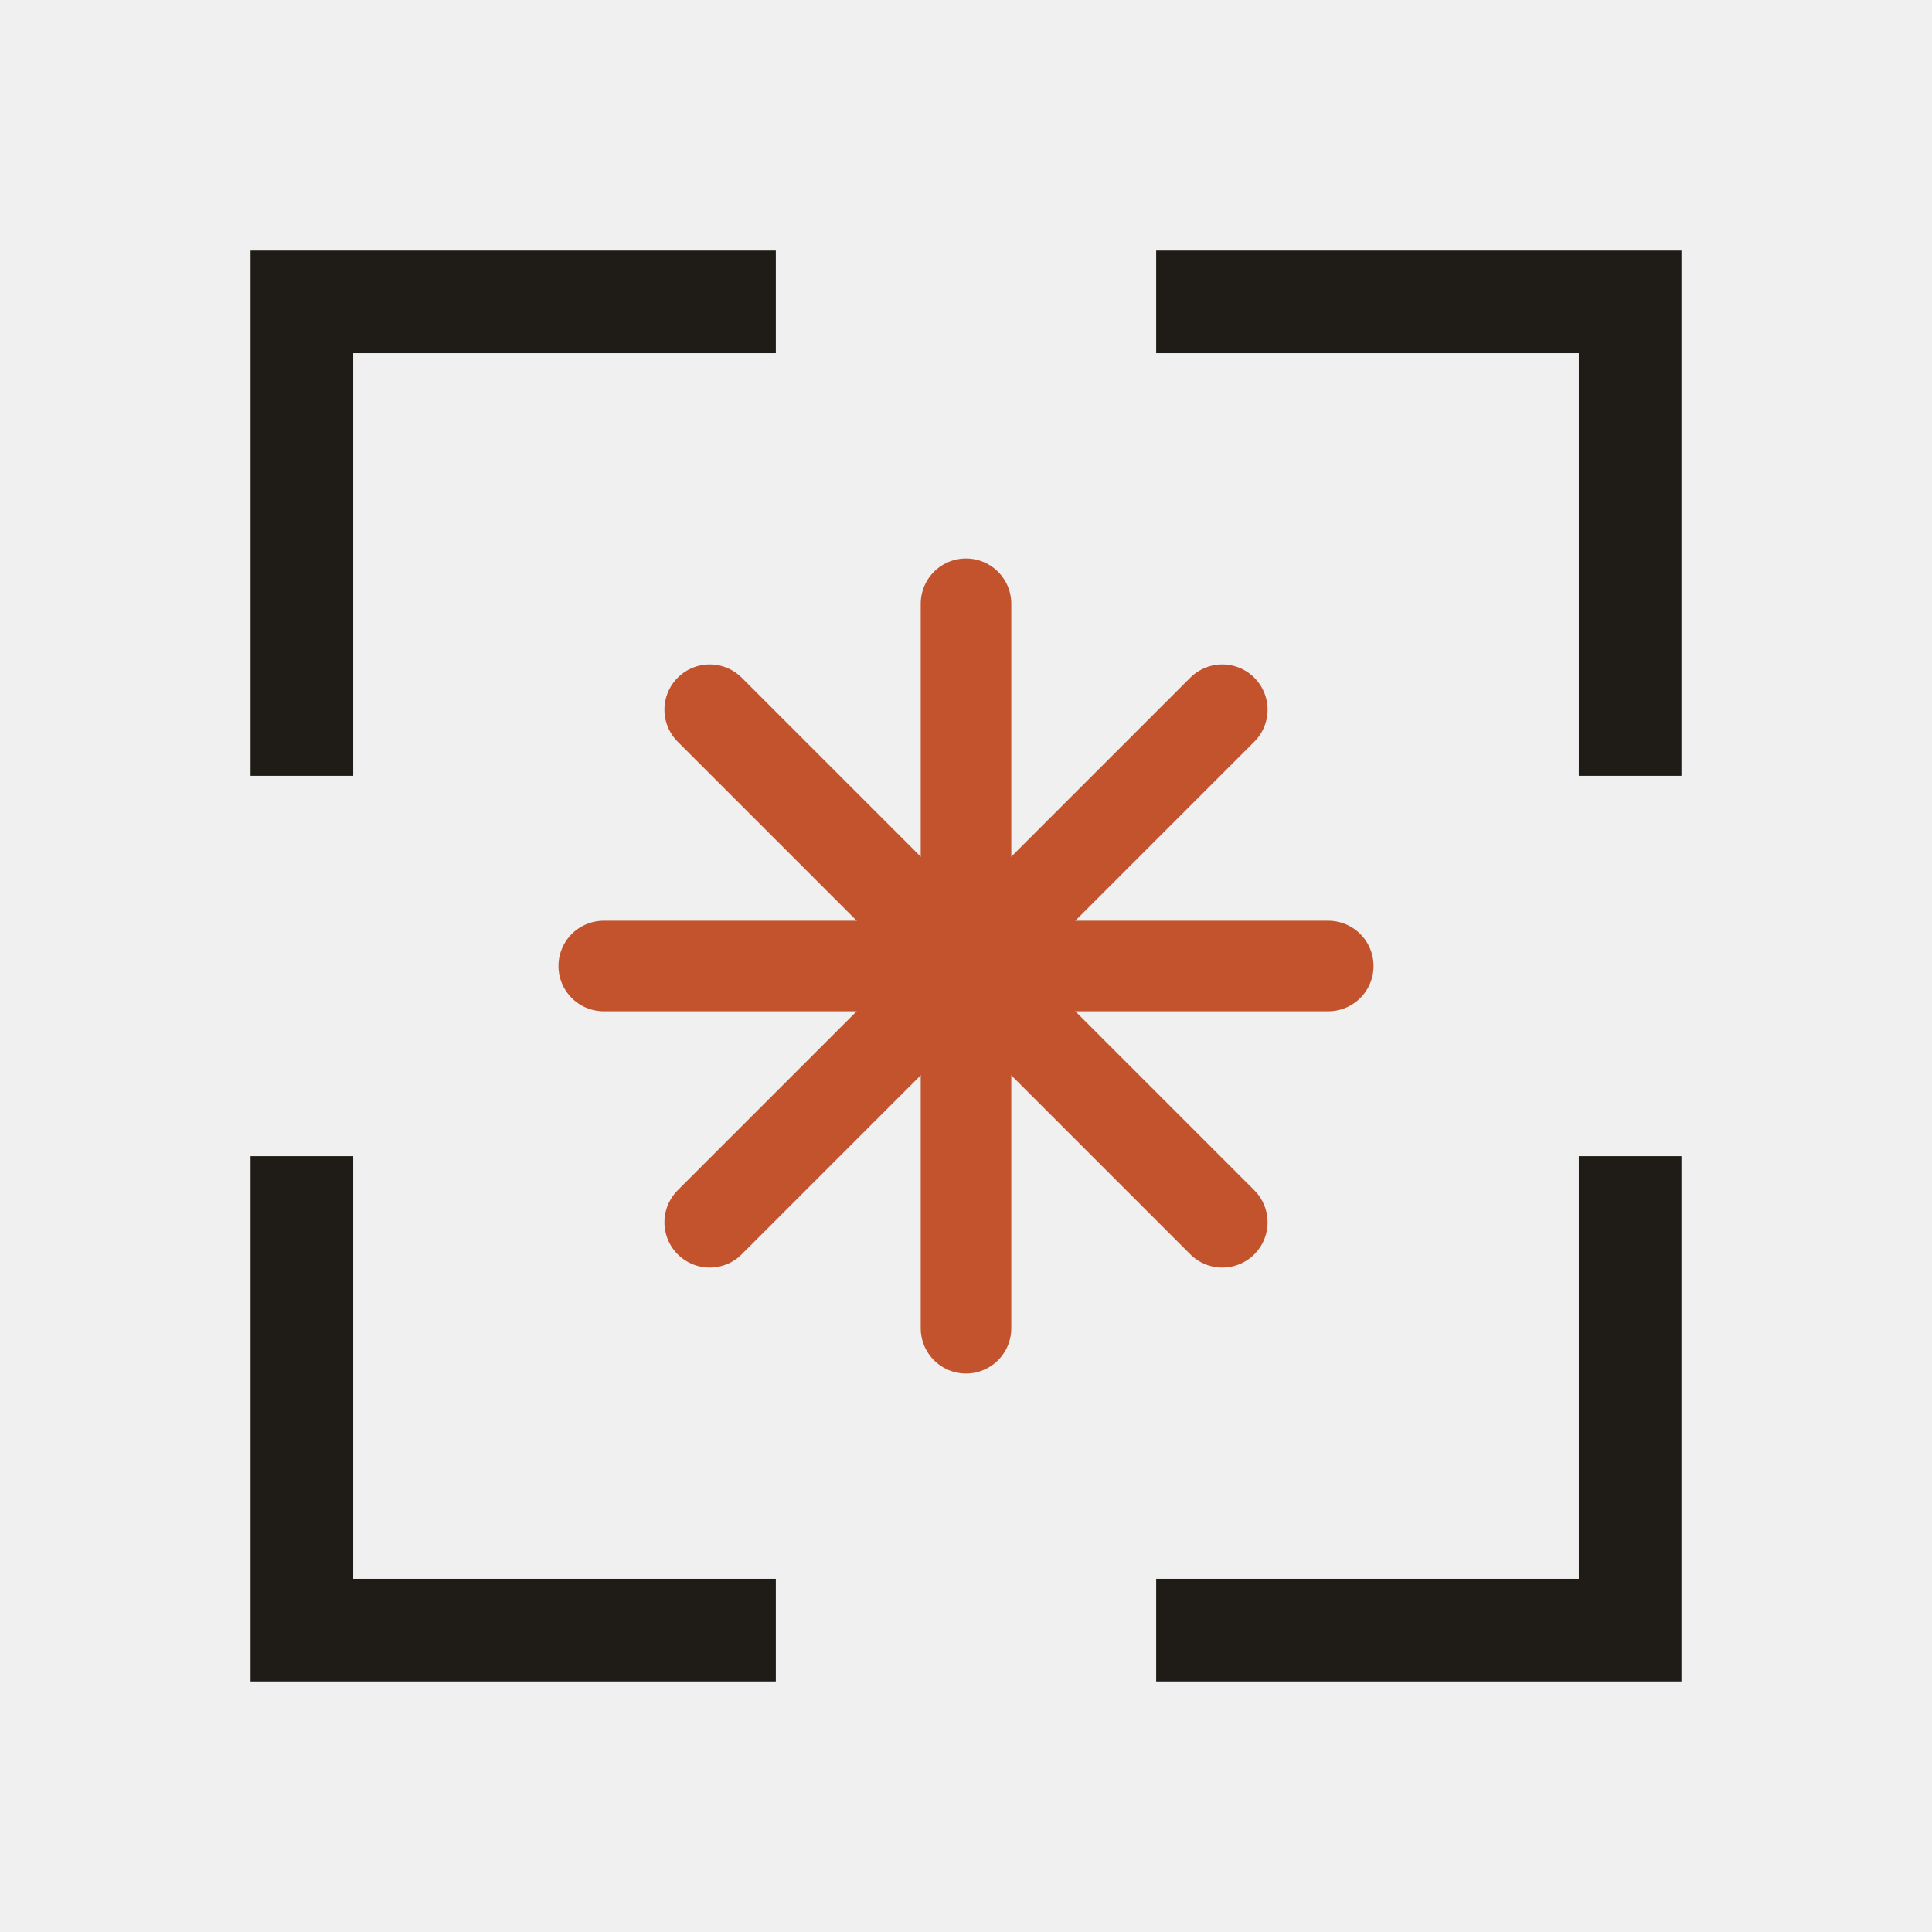
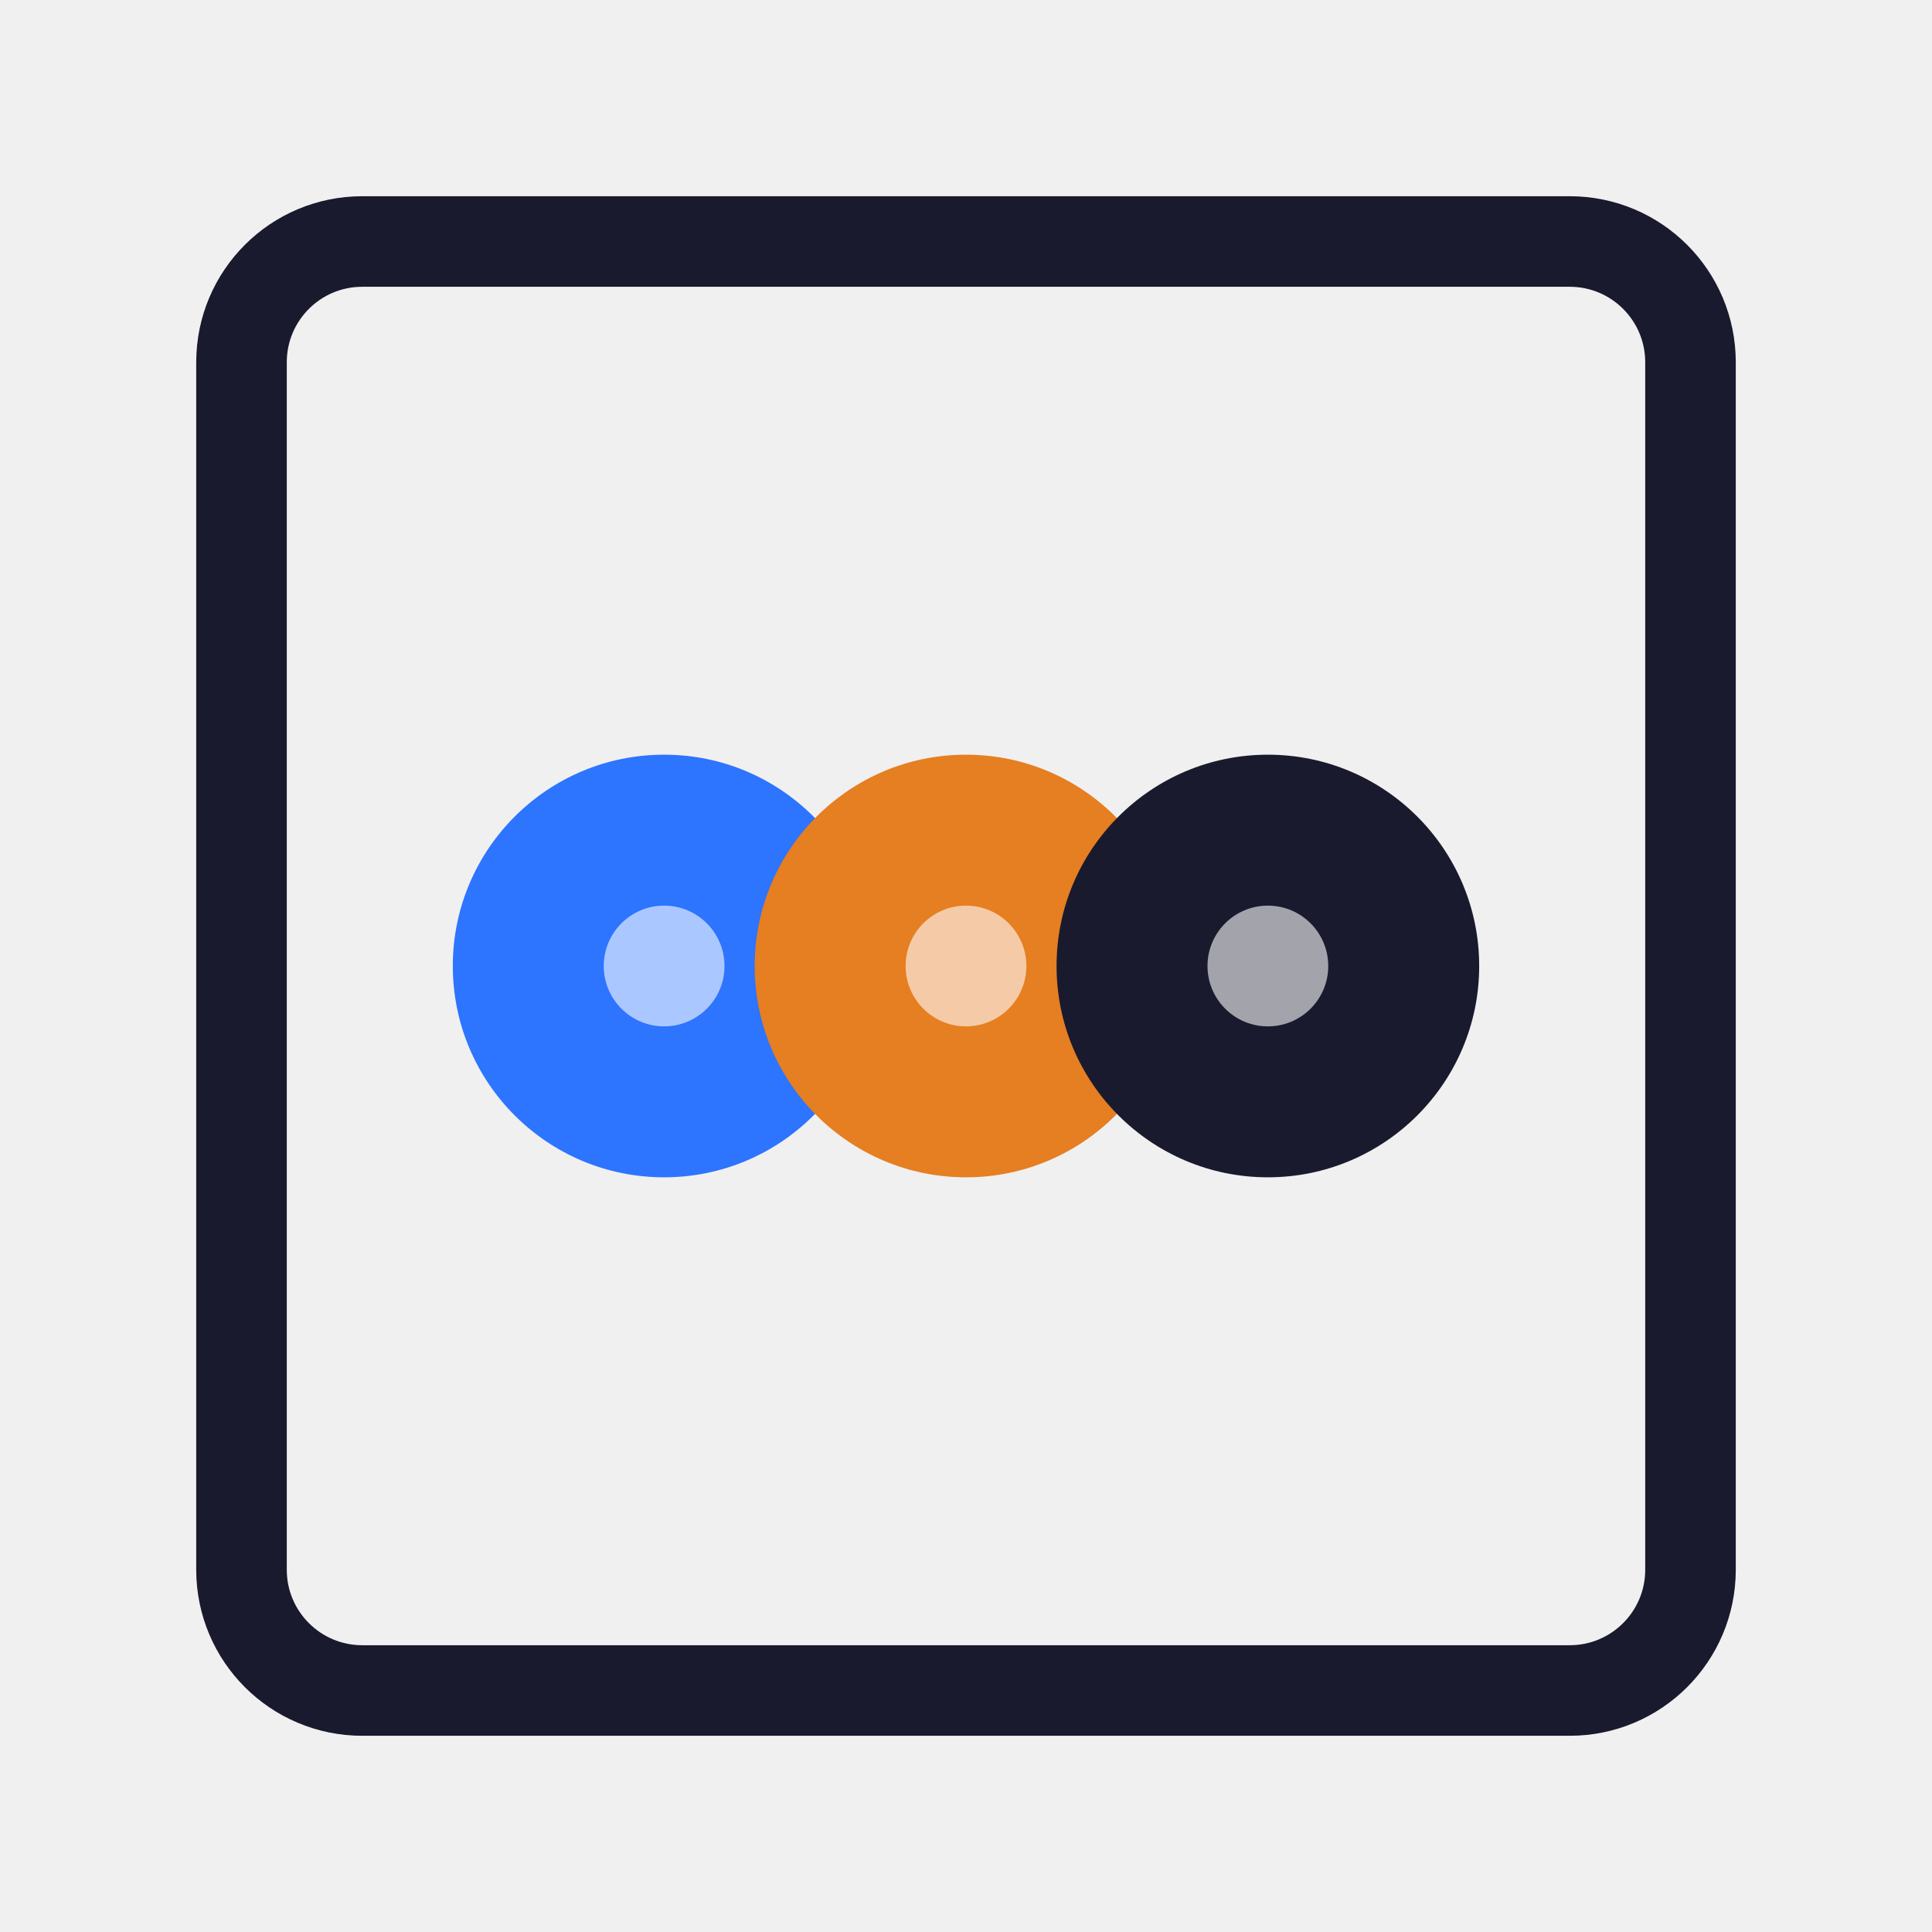
- <svg xmlns="http://www.w3.org/2000/svg" viewBox="0 0 64 64" fill="none" role="img" aria-label="Open Design">
-   <g stroke="#1F1B16" stroke-width="3.4" stroke-linecap="square" fill="none">
-     <path d="M10 24 L10 10 L24 10" />
-     <path d="M40 10 L54 10 L54 24" />
-     <path d="M54 40 L54 54 L40 54" />
-     <path d="M24 54 L10 54 L10 40" />
-   </g>
-   <g stroke="#C2532D" stroke-width="3" stroke-linecap="round">
-     <line x1="32" y1="20" x2="32" y2="44" />
-     <line x1="20" y1="32" x2="44" y2="32" />
-     <line x1="23.51" y1="23.51" x2="40.49" y2="40.49" />
-     <line x1="40.49" y1="23.51" x2="23.51" y2="40.49" />
-   </g>
+ <svg xmlns="http://www.w3.org/2000/svg" viewBox="0 0 64 64" fill="none" role="img" aria-label="Social Dots Design Studio">
+   <rect x="8" y="8" width="48" height="48" rx="4" stroke="#1A1A2E" stroke-width="3" fill="none" />
+   <circle cx="22" cy="32" r="7" fill="#2D74FF" />
+   <circle cx="32" cy="32" r="7" fill="#E67E22" />
+   <circle cx="42" cy="32" r="7" fill="#1A1A2E" />
+   <circle cx="22" cy="32" r="2" fill="white" opacity="0.6" />
+   <circle cx="32" cy="32" r="2" fill="white" opacity="0.6" />
+   <circle cx="42" cy="32" r="2" fill="white" opacity="0.6" />
</svg>
